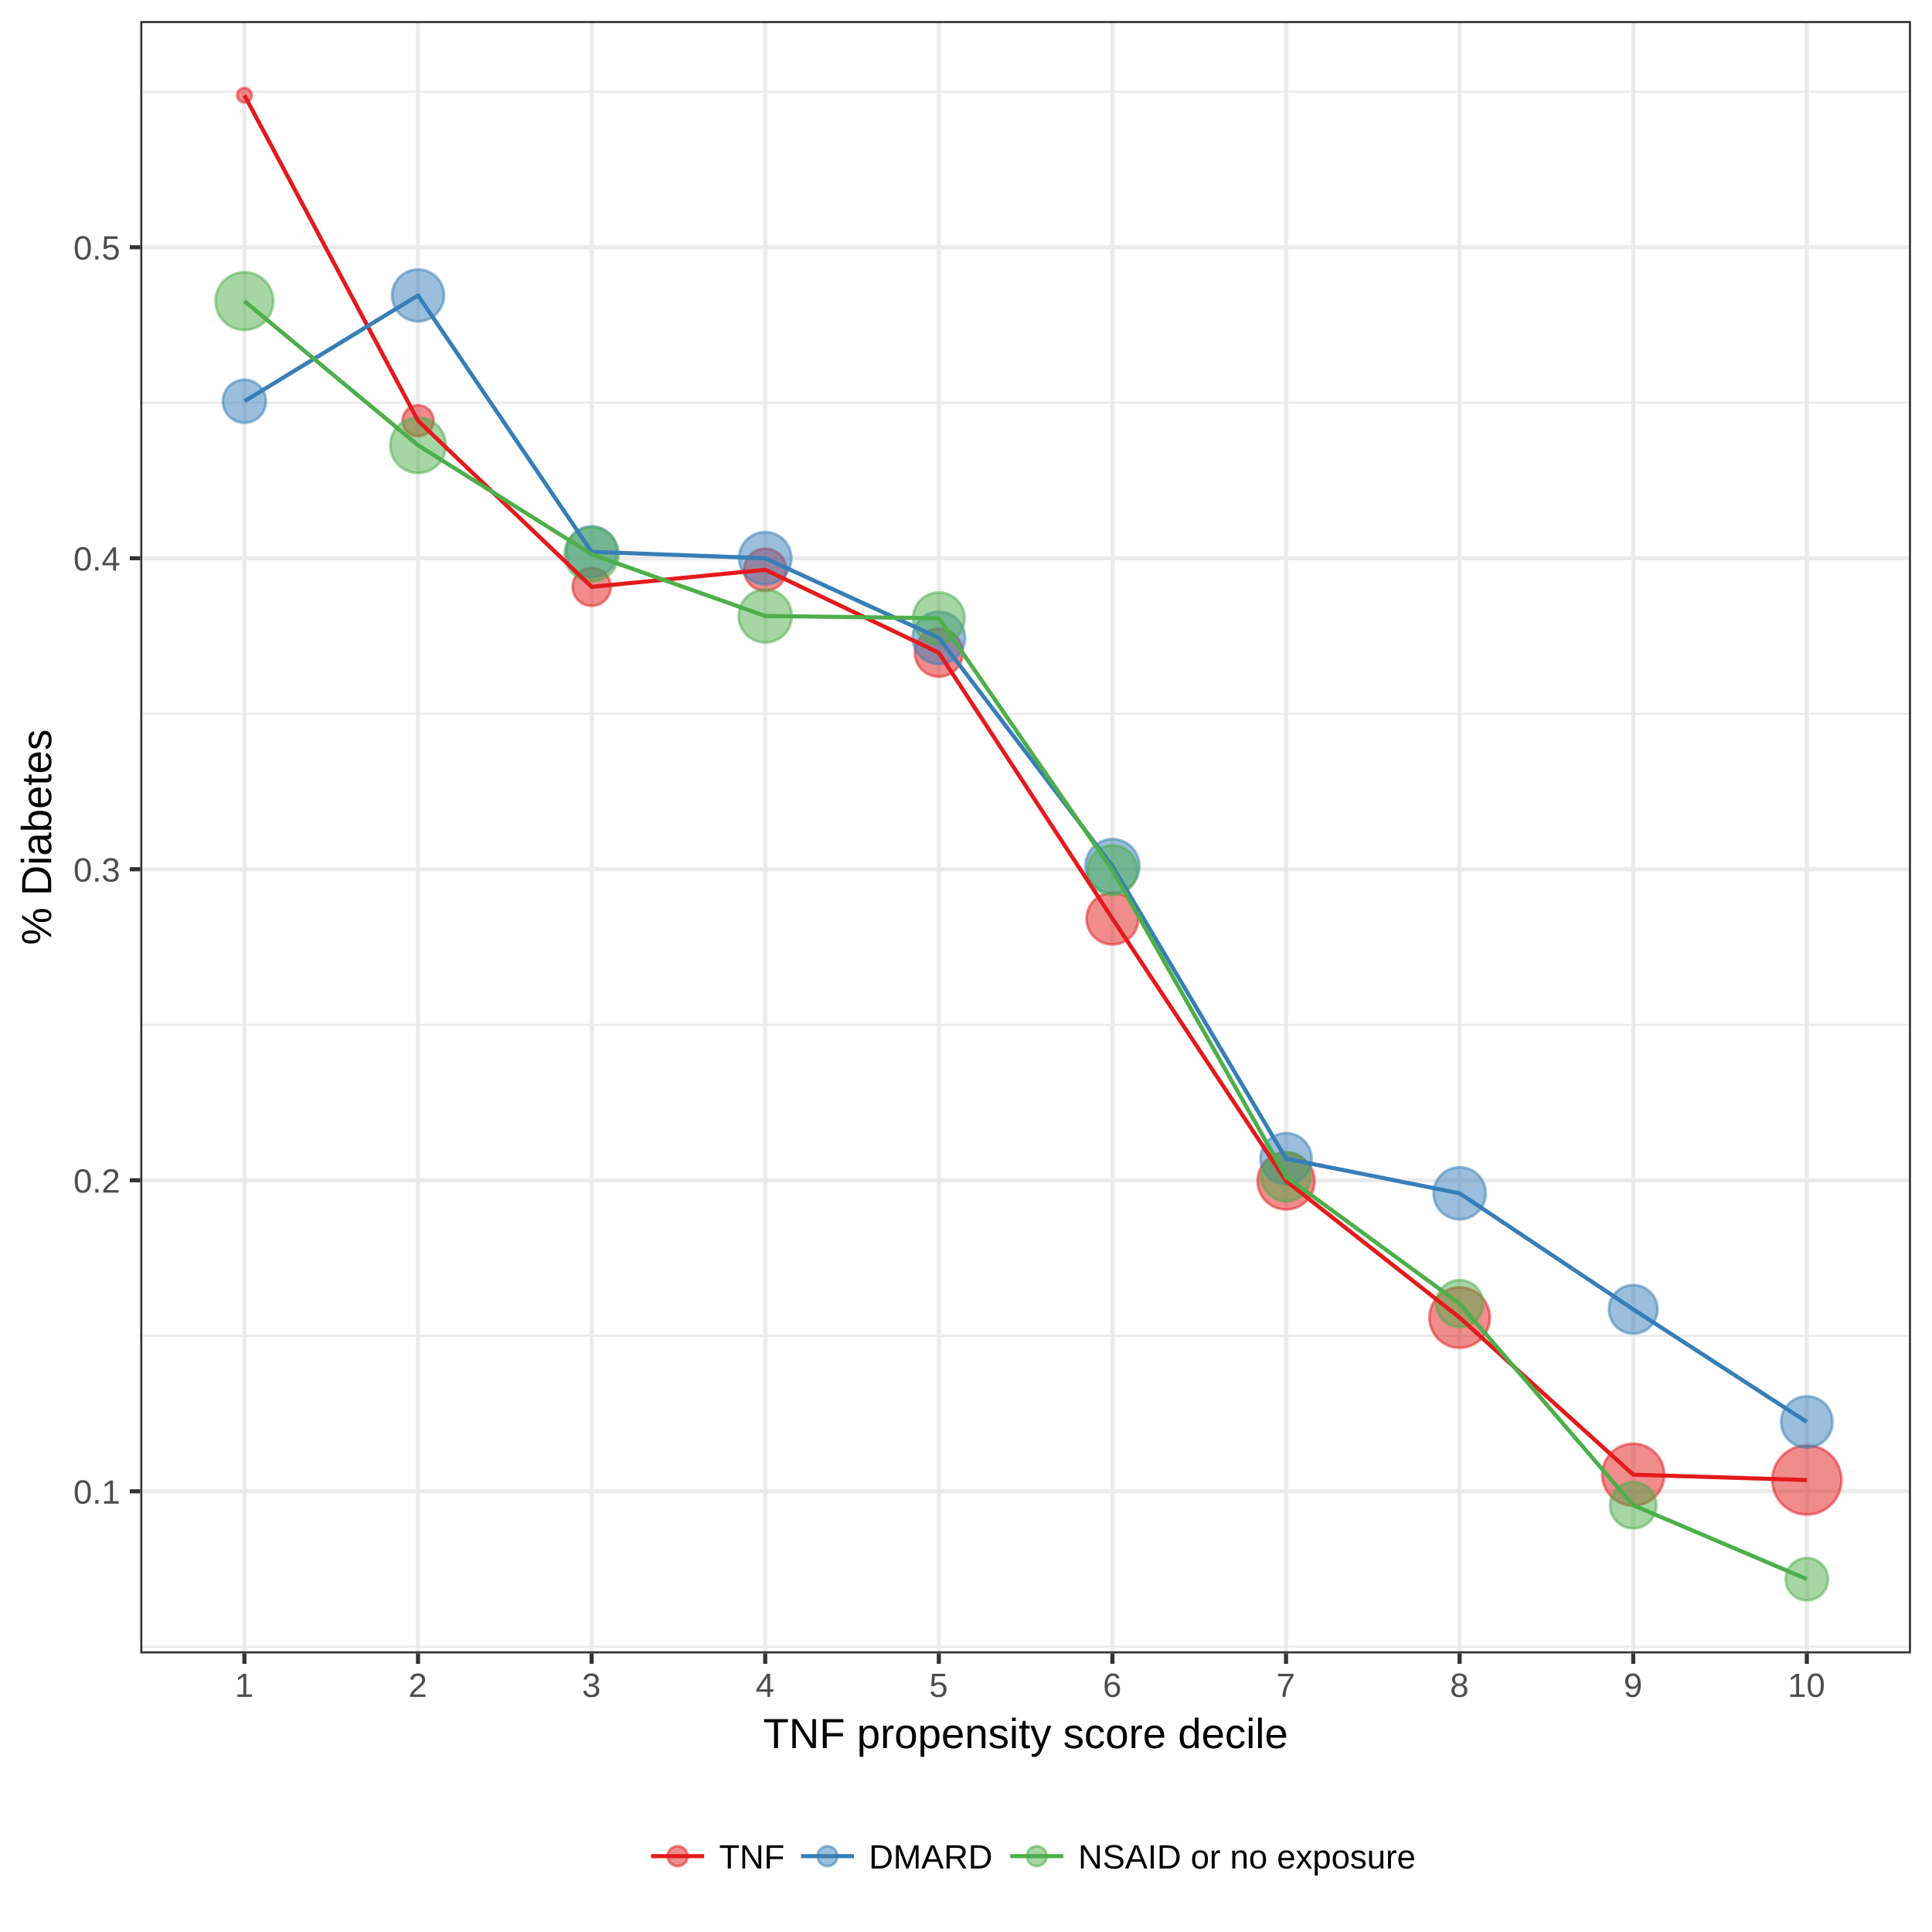
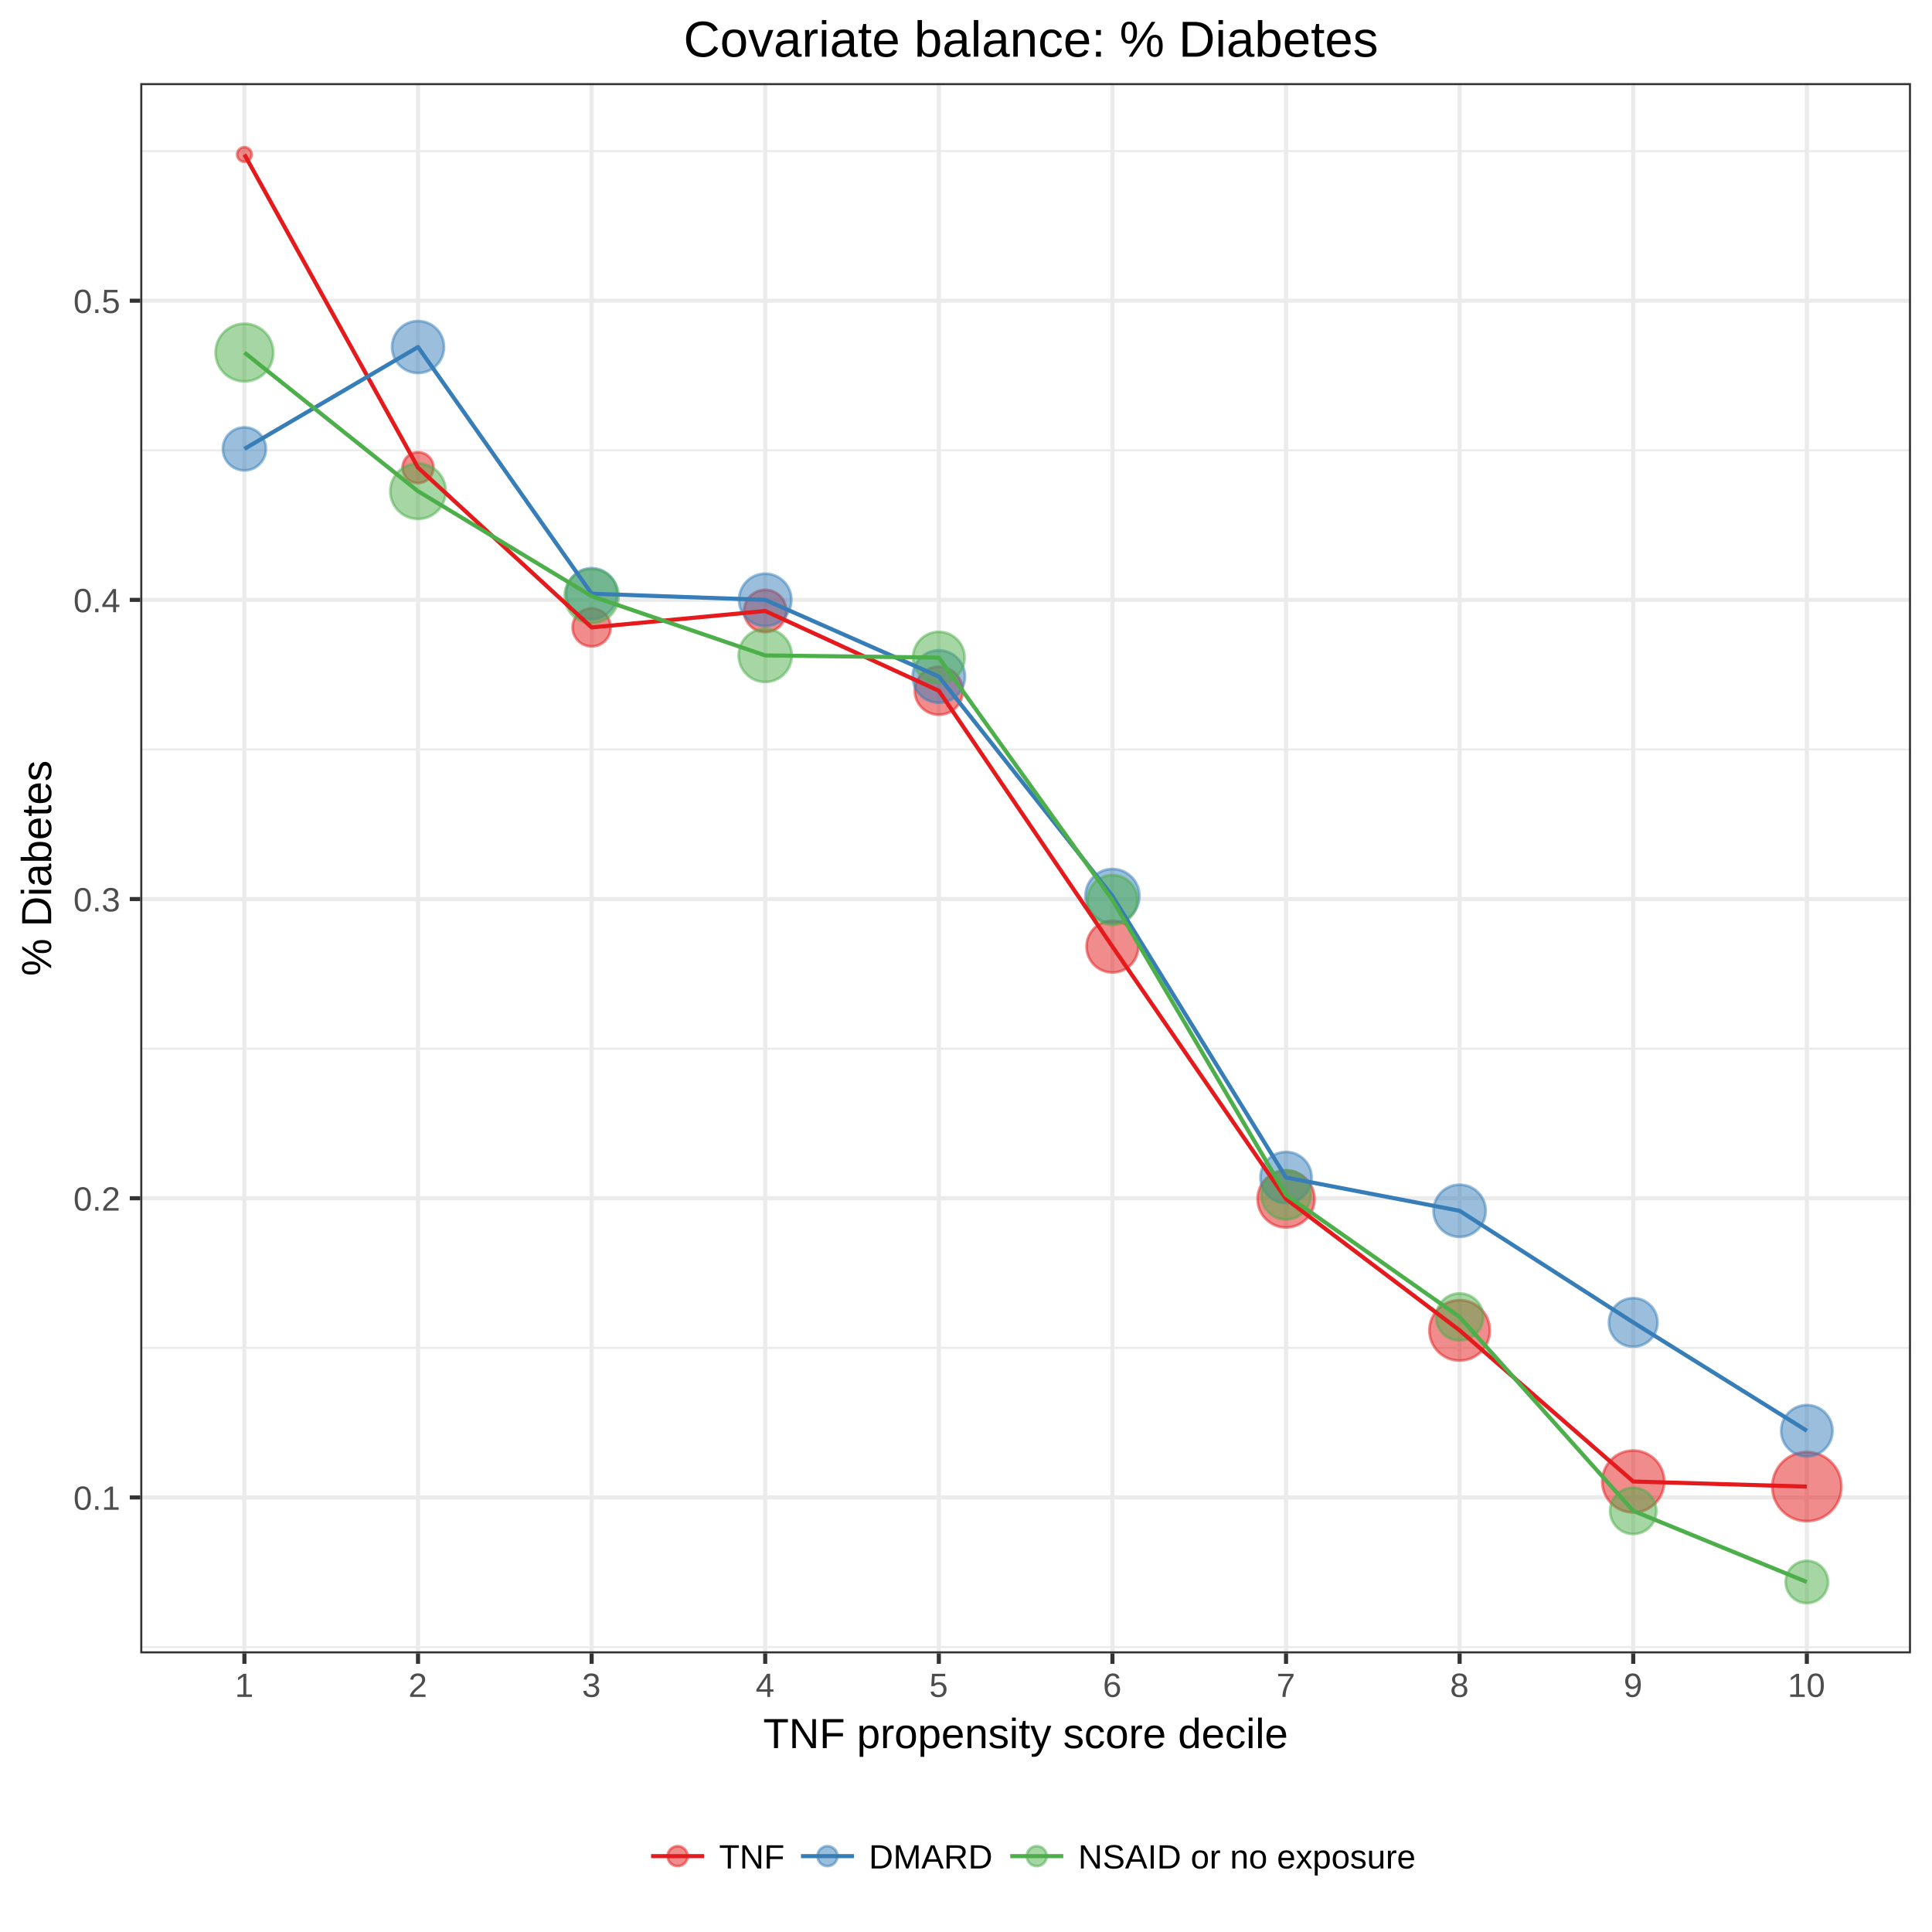
<svg xmlns="http://www.w3.org/2000/svg" viewBox="0 0 504.00 504.00">
  <defs>
    <style type="text/css">
    line, polyline, path, rect, circle {
      fill: none;
      stroke: #000000;
      stroke-linecap: round;
      stroke-linejoin: round;
      stroke-miterlimit: 10.00;
    }
  </style>
  </defs>
  <rect width="100%" height="100%" style="stroke: none; fill: #FFFFFF;" />
  <rect x="0.00" y="-0.00" width="504.00" height="504.00" style="stroke-width: 1.07; stroke: #FFFFFF; fill: #FFFFFF;" />
  <defs>
-     <clipPath id="cpMzYuNTg5MXw0OTguNTIxfDQzMS4zMDl8NS40Nzk0NQ==">
-       <rect x="36.59" y="5.48" width="461.93" height="425.83" />
+     <clipPath id="cpMzYuNTg5MXw0OTguNTIxfDQzMS4zMDl8MjEuNjc5OA==">
+       <rect x="36.59" y="21.68" width="461.93" height="409.63" />
    </clipPath>
  </defs>
-   <rect x="36.59" y="5.48" width="461.93" height="425.83" style="stroke-width: 1.07; stroke: none; fill: #FFFFFF;" clip-path="url(#cpMzYuNTg5MXw0OTguNTIxfDQzMS4zMDl8NS40Nzk0NQ==)" />
-   <polyline points="36.59,429.60 498.52,429.60 " style="stroke-width: 0.53; stroke: #EBEBEB; stroke-linecap: butt;" clip-path="url(#cpMzYuNTg5MXw0OTguNTIxfDQzMS4zMDl8NS40Nzk0NQ==)" />
-   <polyline points="36.59,348.47 498.52,348.47 " style="stroke-width: 0.53; stroke: #EBEBEB; stroke-linecap: butt;" clip-path="url(#cpMzYuNTg5MXw0OTguNTIxfDQzMS4zMDl8NS40Nzk0NQ==)" />
-   <polyline points="36.59,267.33 498.52,267.33 " style="stroke-width: 0.53; stroke: #EBEBEB; stroke-linecap: butt;" clip-path="url(#cpMzYuNTg5MXw0OTguNTIxfDQzMS4zMDl8NS40Nzk0NQ==)" />
-   <polyline points="36.59,186.19 498.52,186.19 " style="stroke-width: 0.53; stroke: #EBEBEB; stroke-linecap: butt;" clip-path="url(#cpMzYuNTg5MXw0OTguNTIxfDQzMS4zMDl8NS40Nzk0NQ==)" />
-   <polyline points="36.59,105.06 498.52,105.06 " style="stroke-width: 0.53; stroke: #EBEBEB; stroke-linecap: butt;" clip-path="url(#cpMzYuNTg5MXw0OTguNTIxfDQzMS4zMDl8NS40Nzk0NQ==)" />
-   <polyline points="36.59,23.92 498.52,23.92 " style="stroke-width: 0.53; stroke: #EBEBEB; stroke-linecap: butt;" clip-path="url(#cpMzYuNTg5MXw0OTguNTIxfDQzMS4zMDl8NS40Nzk0NQ==)" />
-   <polyline points="36.59,389.04 498.52,389.04 " style="stroke-width: 1.07; stroke: #EBEBEB; stroke-linecap: butt;" clip-path="url(#cpMzYuNTg5MXw0OTguNTIxfDQzMS4zMDl8NS40Nzk0NQ==)" />
-   <polyline points="36.59,307.90 498.52,307.90 " style="stroke-width: 1.07; stroke: #EBEBEB; stroke-linecap: butt;" clip-path="url(#cpMzYuNTg5MXw0OTguNTIxfDQzMS4zMDl8NS40Nzk0NQ==)" />
-   <polyline points="36.59,226.76 498.52,226.76 " style="stroke-width: 1.07; stroke: #EBEBEB; stroke-linecap: butt;" clip-path="url(#cpMzYuNTg5MXw0OTguNTIxfDQzMS4zMDl8NS40Nzk0NQ==)" />
-   <polyline points="36.59,145.63 498.52,145.63 " style="stroke-width: 1.07; stroke: #EBEBEB; stroke-linecap: butt;" clip-path="url(#cpMzYuNTg5MXw0OTguNTIxfDQzMS4zMDl8NS40Nzk0NQ==)" />
-   <polyline points="36.59,64.49 498.52,64.49 " style="stroke-width: 1.07; stroke: #EBEBEB; stroke-linecap: butt;" clip-path="url(#cpMzYuNTg5MXw0OTguNTIxfDQzMS4zMDl8NS40Nzk0NQ==)" />
-   <polyline points="63.76,431.31 63.76,5.48 " style="stroke-width: 1.07; stroke: #EBEBEB; stroke-linecap: butt;" clip-path="url(#cpMzYuNTg5MXw0OTguNTIxfDQzMS4zMDl8NS40Nzk0NQ==)" />
-   <polyline points="109.05,431.31 109.05,5.48 " style="stroke-width: 1.07; stroke: #EBEBEB; stroke-linecap: butt;" clip-path="url(#cpMzYuNTg5MXw0OTguNTIxfDQzMS4zMDl8NS40Nzk0NQ==)" />
-   <polyline points="154.34,431.31 154.34,5.48 " style="stroke-width: 1.07; stroke: #EBEBEB; stroke-linecap: butt;" clip-path="url(#cpMzYuNTg5MXw0OTguNTIxfDQzMS4zMDl8NS40Nzk0NQ==)" />
-   <polyline points="199.62,431.31 199.62,5.48 " style="stroke-width: 1.07; stroke: #EBEBEB; stroke-linecap: butt;" clip-path="url(#cpMzYuNTg5MXw0OTguNTIxfDQzMS4zMDl8NS40Nzk0NQ==)" />
-   <polyline points="244.91,431.31 244.91,5.48 " style="stroke-width: 1.07; stroke: #EBEBEB; stroke-linecap: butt;" clip-path="url(#cpMzYuNTg5MXw0OTguNTIxfDQzMS4zMDl8NS40Nzk0NQ==)" />
-   <polyline points="290.20,431.31 290.20,5.48 " style="stroke-width: 1.07; stroke: #EBEBEB; stroke-linecap: butt;" clip-path="url(#cpMzYuNTg5MXw0OTguNTIxfDQzMS4zMDl8NS40Nzk0NQ==)" />
-   <polyline points="335.49,431.31 335.49,5.48 " style="stroke-width: 1.07; stroke: #EBEBEB; stroke-linecap: butt;" clip-path="url(#cpMzYuNTg5MXw0OTguNTIxfDQzMS4zMDl8NS40Nzk0NQ==)" />
-   <polyline points="380.77,431.31 380.77,5.48 " style="stroke-width: 1.07; stroke: #EBEBEB; stroke-linecap: butt;" clip-path="url(#cpMzYuNTg5MXw0OTguNTIxfDQzMS4zMDl8NS40Nzk0NQ==)" />
-   <polyline points="426.06,431.31 426.06,5.48 " style="stroke-width: 1.07; stroke: #EBEBEB; stroke-linecap: butt;" clip-path="url(#cpMzYuNTg5MXw0OTguNTIxfDQzMS4zMDl8NS40Nzk0NQ==)" />
-   <polyline points="471.35,431.31 471.35,5.48 " style="stroke-width: 1.07; stroke: #EBEBEB; stroke-linecap: butt;" clip-path="url(#cpMzYuNTg5MXw0OTguNTIxfDQzMS4zMDl8NS40Nzk0NQ==)" />
-   <circle cx="63.76" cy="24.84" r="1.42pt" style="stroke-width: 0.71; stroke: #E41A1C; stroke-opacity: 0.50; fill: #E41A1C; fill-opacity: 0.50;" clip-path="url(#cpMzYuNTg5MXw0OTguNTIxfDQzMS4zMDl8NS40Nzk0NQ==)" />
-   <circle cx="109.05" cy="109.75" r="3.02pt" style="stroke-width: 0.71; stroke: #E41A1C; stroke-opacity: 0.50; fill: #E41A1C; fill-opacity: 0.50;" clip-path="url(#cpMzYuNTg5MXw0OTguNTIxfDQzMS4zMDl8NS40Nzk0NQ==)" />
-   <circle cx="154.34" cy="153.09" r="3.72pt" style="stroke-width: 0.71; stroke: #E41A1C; stroke-opacity: 0.50; fill: #E41A1C; fill-opacity: 0.50;" clip-path="url(#cpMzYuNTg5MXw0OTguNTIxfDQzMS4zMDl8NS40Nzk0NQ==)" />
-   <circle cx="199.62" cy="148.63" r="4.13pt" style="stroke-width: 0.71; stroke: #E41A1C; stroke-opacity: 0.50; fill: #E41A1C; fill-opacity: 0.50;" clip-path="url(#cpMzYuNTg5MXw0OTguNTIxfDQzMS4zMDl8NS40Nzk0NQ==)" />
-   <circle cx="244.91" cy="170.27" r="4.69pt" style="stroke-width: 0.71; stroke: #E41A1C; stroke-opacity: 0.50; fill: #E41A1C; fill-opacity: 0.50;" clip-path="url(#cpMzYuNTg5MXw0OTguNTIxfDQzMS4zMDl8NS40Nzk0NQ==)" />
-   <circle cx="290.20" cy="239.64" r="5.06pt" style="stroke-width: 0.71; stroke: #E41A1C; stroke-opacity: 0.50; fill: #E41A1C; fill-opacity: 0.50;" clip-path="url(#cpMzYuNTg5MXw0OTguNTIxfDQzMS4zMDl8NS40Nzk0NQ==)" />
-   <circle cx="335.49" cy="308.09" r="5.57pt" style="stroke-width: 0.71; stroke: #E41A1C; stroke-opacity: 0.50; fill: #E41A1C; fill-opacity: 0.50;" clip-path="url(#cpMzYuNTg5MXw0OTguNTIxfDQzMS4zMDl8NS40Nzk0NQ==)" />
-   <circle cx="380.77" cy="343.72" r="5.91pt" style="stroke-width: 0.71; stroke: #E41A1C; stroke-opacity: 0.50; fill: #E41A1C; fill-opacity: 0.50;" clip-path="url(#cpMzYuNTg5MXw0OTguNTIxfDQzMS4zMDl8NS40Nzk0NQ==)" />
-   <circle cx="426.06" cy="384.70" r="6.06pt" style="stroke-width: 0.71; stroke: #E41A1C; stroke-opacity: 0.50; fill: #E41A1C; fill-opacity: 0.50;" clip-path="url(#cpMzYuNTg5MXw0OTguNTIxfDQzMS4zMDl8NS40Nzk0NQ==)" />
-   <circle cx="471.35" cy="386.09" r="6.76pt" style="stroke-width: 0.71; stroke: #E41A1C; stroke-opacity: 0.50; fill: #E41A1C; fill-opacity: 0.50;" clip-path="url(#cpMzYuNTg5MXw0OTguNTIxfDQzMS4zMDl8NS40Nzk0NQ==)" />
-   <circle cx="63.76" cy="104.68" r="4.21pt" style="stroke-width: 0.71; stroke: #377EB8; stroke-opacity: 0.50; fill: #377EB8; fill-opacity: 0.50;" clip-path="url(#cpMzYuNTg5MXw0OTguNTIxfDQzMS4zMDl8NS40Nzk0NQ==)" />
-   <circle cx="109.05" cy="77.06" r="5.08pt" style="stroke-width: 0.71; stroke: #377EB8; stroke-opacity: 0.50; fill: #377EB8; fill-opacity: 0.50;" clip-path="url(#cpMzYuNTg5MXw0OTguNTIxfDQzMS4zMDl8NS40Nzk0NQ==)" />
-   <circle cx="154.34" cy="143.95" r="4.99pt" style="stroke-width: 0.71; stroke: #377EB8; stroke-opacity: 0.50; fill: #377EB8; fill-opacity: 0.50;" clip-path="url(#cpMzYuNTg5MXw0OTguNTIxfDQzMS4zMDl8NS40Nzk0NQ==)" />
-   <circle cx="199.62" cy="145.63" r="5.12pt" style="stroke-width: 0.71; stroke: #377EB8; stroke-opacity: 0.50; fill: #377EB8; fill-opacity: 0.50;" clip-path="url(#cpMzYuNTg5MXw0OTguNTIxfDQzMS4zMDl8NS40Nzk0NQ==)" />
-   <circle cx="244.91" cy="166.40" r="5.12pt" style="stroke-width: 0.71; stroke: #377EB8; stroke-opacity: 0.50; fill: #377EB8; fill-opacity: 0.50;" clip-path="url(#cpMzYuNTg5MXw0OTguNTIxfDQzMS4zMDl8NS40Nzk0NQ==)" />
-   <circle cx="290.20" cy="225.93" r="5.28pt" style="stroke-width: 0.71; stroke: #377EB8; stroke-opacity: 0.50; fill: #377EB8; fill-opacity: 0.50;" clip-path="url(#cpMzYuNTg5MXw0OTguNTIxfDQzMS4zMDl8NS40Nzk0NQ==)" />
-   <circle cx="335.49" cy="302.27" r="5.00pt" style="stroke-width: 0.71; stroke: #377EB8; stroke-opacity: 0.50; fill: #377EB8; fill-opacity: 0.50;" clip-path="url(#cpMzYuNTg5MXw0OTguNTIxfDQzMS4zMDl8NS40Nzk0NQ==)" />
-   <circle cx="380.77" cy="311.30" r="5.10pt" style="stroke-width: 0.71; stroke: #377EB8; stroke-opacity: 0.50; fill: #377EB8; fill-opacity: 0.50;" clip-path="url(#cpMzYuNTg5MXw0OTguNTIxfDQzMS4zMDl8NS40Nzk0NQ==)" />
-   <circle cx="426.06" cy="341.57" r="4.75pt" style="stroke-width: 0.71; stroke: #377EB8; stroke-opacity: 0.50; fill: #377EB8; fill-opacity: 0.50;" clip-path="url(#cpMzYuNTg5MXw0OTguNTIxfDQzMS4zMDl8NS40Nzk0NQ==)" />
-   <circle cx="471.35" cy="370.95" r="5.02pt" style="stroke-width: 0.71; stroke: #377EB8; stroke-opacity: 0.50; fill: #377EB8; fill-opacity: 0.50;" clip-path="url(#cpMzYuNTg5MXw0OTguNTIxfDQzMS4zMDl8NS40Nzk0NQ==)" />
-   <circle cx="63.76" cy="78.55" r="5.64pt" style="stroke-width: 0.71; stroke: #4DAF4A; stroke-opacity: 0.50; fill: #4DAF4A; fill-opacity: 0.50;" clip-path="url(#cpMzYuNTg5MXw0OTguNTIxfDQzMS4zMDl8NS40Nzk0NQ==)" />
-   <circle cx="109.05" cy="116.15" r="5.42pt" style="stroke-width: 0.71; stroke: #4DAF4A; stroke-opacity: 0.50; fill: #4DAF4A; fill-opacity: 0.50;" clip-path="url(#cpMzYuNTg5MXw0OTguNTIxfDQzMS4zMDl8NS40Nzk0NQ==)" />
-   <circle cx="154.34" cy="144.61" r="5.28pt" style="stroke-width: 0.71; stroke: #4DAF4A; stroke-opacity: 0.50; fill: #4DAF4A; fill-opacity: 0.50;" clip-path="url(#cpMzYuNTg5MXw0OTguNTIxfDQzMS4zMDl8NS40Nzk0NQ==)" />
-   <circle cx="199.62" cy="160.69" r="5.19pt" style="stroke-width: 0.71; stroke: #4DAF4A; stroke-opacity: 0.50; fill: #4DAF4A; fill-opacity: 0.50;" clip-path="url(#cpMzYuNTg5MXw0OTguNTIxfDQzMS4zMDl8NS40Nzk0NQ==)" />
-   <circle cx="244.91" cy="161.28" r="5.04pt" style="stroke-width: 0.71; stroke: #4DAF4A; stroke-opacity: 0.50; fill: #4DAF4A; fill-opacity: 0.50;" clip-path="url(#cpMzYuNTg5MXw0OTguNTIxfDQzMS4zMDl8NS40Nzk0NQ==)" />
-   <circle cx="290.20" cy="227.02" r="4.87pt" style="stroke-width: 0.71; stroke: #4DAF4A; stroke-opacity: 0.50; fill: #4DAF4A; fill-opacity: 0.50;" clip-path="url(#cpMzYuNTg5MXw0OTguNTIxfDQzMS4zMDl8NS40Nzk0NQ==)" />
-   <circle cx="335.49" cy="306.97" r="4.82pt" style="stroke-width: 0.71; stroke: #4DAF4A; stroke-opacity: 0.50; fill: #4DAF4A; fill-opacity: 0.50;" clip-path="url(#cpMzYuNTg5MXw0OTguNTIxfDQzMS4zMDl8NS40Nzk0NQ==)" />
-   <circle cx="380.77" cy="340.08" r="4.60pt" style="stroke-width: 0.71; stroke: #4DAF4A; stroke-opacity: 0.50; fill: #4DAF4A; fill-opacity: 0.50;" clip-path="url(#cpMzYuNTg5MXw0OTguNTIxfDQzMS4zMDl8NS40Nzk0NQ==)" />
-   <circle cx="426.06" cy="392.67" r="4.52pt" style="stroke-width: 0.71; stroke: #4DAF4A; stroke-opacity: 0.50; fill: #4DAF4A; fill-opacity: 0.50;" clip-path="url(#cpMzYuNTg5MXw0OTguNTIxfDQzMS4zMDl8NS40Nzk0NQ==)" />
-   <circle cx="471.35" cy="411.95" r="4.13pt" style="stroke-width: 0.71; stroke: #4DAF4A; stroke-opacity: 0.50; fill: #4DAF4A; fill-opacity: 0.50;" clip-path="url(#cpMzYuNTg5MXw0OTguNTIxfDQzMS4zMDl8NS40Nzk0NQ==)" />
-   <polyline points="63.76,24.84 109.05,109.75 154.34,153.09 199.62,148.63 244.91,170.27 290.20,239.64 335.49,308.09 380.77,343.72 426.06,384.70 471.35,386.09 " style="stroke-width: 1.07; stroke: #E41A1C; stroke-linecap: butt;" clip-path="url(#cpMzYuNTg5MXw0OTguNTIxfDQzMS4zMDl8NS40Nzk0NQ==)" />
-   <polyline points="63.76,104.68 109.05,77.06 154.34,143.95 199.62,145.63 244.91,166.40 290.20,225.93 335.49,302.27 380.77,311.30 426.06,341.57 471.35,370.95 " style="stroke-width: 1.07; stroke: #377EB8; stroke-linecap: butt;" clip-path="url(#cpMzYuNTg5MXw0OTguNTIxfDQzMS4zMDl8NS40Nzk0NQ==)" />
-   <polyline points="63.76,78.55 109.05,116.15 154.34,144.61 199.62,160.69 244.91,161.28 290.20,227.02 335.49,306.97 380.77,340.08 426.06,392.67 471.35,411.95 " style="stroke-width: 1.07; stroke: #4DAF4A; stroke-linecap: butt;" clip-path="url(#cpMzYuNTg5MXw0OTguNTIxfDQzMS4zMDl8NS40Nzk0NQ==)" />
-   <rect x="36.59" y="5.48" width="461.93" height="425.83" style="stroke-width: 1.07; stroke: #333333;" clip-path="url(#cpMzYuNTg5MXw0OTguNTIxfDQzMS4zMDl8NS40Nzk0NQ==)" />
+   <rect x="36.59" y="21.68" width="461.93" height="409.63" style="stroke-width: 1.07; stroke: none; fill: #FFFFFF;" clip-path="url(#cpMzYuNTg5MXw0OTguNTIxfDQzMS4zMDl8MjEuNjc5OA==)" />
+   <polyline points="36.59,429.67 498.52,429.67 " style="stroke-width: 0.53; stroke: #EBEBEB; stroke-linecap: butt;" clip-path="url(#cpMzYuNTg5MXw0OTguNTIxfDQzMS4zMDl8MjEuNjc5OA==)" />
+   <polyline points="36.59,351.62 498.52,351.62 " style="stroke-width: 0.53; stroke: #EBEBEB; stroke-linecap: butt;" clip-path="url(#cpMzYuNTg5MXw0OTguNTIxfDQzMS4zMDl8MjEuNjc5OA==)" />
+   <polyline points="36.59,273.57 498.52,273.57 " style="stroke-width: 0.53; stroke: #EBEBEB; stroke-linecap: butt;" clip-path="url(#cpMzYuNTg5MXw0OTguNTIxfDQzMS4zMDl8MjEuNjc5OA==)" />
+   <polyline points="36.59,195.52 498.52,195.52 " style="stroke-width: 0.53; stroke: #EBEBEB; stroke-linecap: butt;" clip-path="url(#cpMzYuNTg5MXw0OTguNTIxfDQzMS4zMDl8MjEuNjc5OA==)" />
+   <polyline points="36.59,117.47 498.52,117.47 " style="stroke-width: 0.53; stroke: #EBEBEB; stroke-linecap: butt;" clip-path="url(#cpMzYuNTg5MXw0OTguNTIxfDQzMS4zMDl8MjEuNjc5OA==)" />
+   <polyline points="36.59,39.42 498.52,39.42 " style="stroke-width: 0.53; stroke: #EBEBEB; stroke-linecap: butt;" clip-path="url(#cpMzYuNTg5MXw0OTguNTIxfDQzMS4zMDl8MjEuNjc5OA==)" />
+   <polyline points="36.59,390.64 498.52,390.64 " style="stroke-width: 1.07; stroke: #EBEBEB; stroke-linecap: butt;" clip-path="url(#cpMzYuNTg5MXw0OTguNTIxfDQzMS4zMDl8MjEuNjc5OA==)" />
+   <polyline points="36.59,312.59 498.52,312.59 " style="stroke-width: 1.07; stroke: #EBEBEB; stroke-linecap: butt;" clip-path="url(#cpMzYuNTg5MXw0OTguNTIxfDQzMS4zMDl8MjEuNjc5OA==)" />
+   <polyline points="36.59,234.54 498.52,234.54 " style="stroke-width: 1.07; stroke: #EBEBEB; stroke-linecap: butt;" clip-path="url(#cpMzYuNTg5MXw0OTguNTIxfDQzMS4zMDl8MjEuNjc5OA==)" />
+   <polyline points="36.59,156.49 498.52,156.49 " style="stroke-width: 1.07; stroke: #EBEBEB; stroke-linecap: butt;" clip-path="url(#cpMzYuNTg5MXw0OTguNTIxfDQzMS4zMDl8MjEuNjc5OA==)" />
+   <polyline points="36.59,78.44 498.52,78.44 " style="stroke-width: 1.07; stroke: #EBEBEB; stroke-linecap: butt;" clip-path="url(#cpMzYuNTg5MXw0OTguNTIxfDQzMS4zMDl8MjEuNjc5OA==)" />
+   <polyline points="63.76,431.31 63.76,21.68 " style="stroke-width: 1.07; stroke: #EBEBEB; stroke-linecap: butt;" clip-path="url(#cpMzYuNTg5MXw0OTguNTIxfDQzMS4zMDl8MjEuNjc5OA==)" />
+   <polyline points="109.05,431.31 109.05,21.68 " style="stroke-width: 1.07; stroke: #EBEBEB; stroke-linecap: butt;" clip-path="url(#cpMzYuNTg5MXw0OTguNTIxfDQzMS4zMDl8MjEuNjc5OA==)" />
+   <polyline points="154.34,431.31 154.34,21.68 " style="stroke-width: 1.07; stroke: #EBEBEB; stroke-linecap: butt;" clip-path="url(#cpMzYuNTg5MXw0OTguNTIxfDQzMS4zMDl8MjEuNjc5OA==)" />
+   <polyline points="199.62,431.31 199.62,21.68 " style="stroke-width: 1.07; stroke: #EBEBEB; stroke-linecap: butt;" clip-path="url(#cpMzYuNTg5MXw0OTguNTIxfDQzMS4zMDl8MjEuNjc5OA==)" />
+   <polyline points="244.91,431.31 244.91,21.68 " style="stroke-width: 1.07; stroke: #EBEBEB; stroke-linecap: butt;" clip-path="url(#cpMzYuNTg5MXw0OTguNTIxfDQzMS4zMDl8MjEuNjc5OA==)" />
+   <polyline points="290.20,431.31 290.20,21.68 " style="stroke-width: 1.07; stroke: #EBEBEB; stroke-linecap: butt;" clip-path="url(#cpMzYuNTg5MXw0OTguNTIxfDQzMS4zMDl8MjEuNjc5OA==)" />
+   <polyline points="335.49,431.31 335.49,21.68 " style="stroke-width: 1.07; stroke: #EBEBEB; stroke-linecap: butt;" clip-path="url(#cpMzYuNTg5MXw0OTguNTIxfDQzMS4zMDl8MjEuNjc5OA==)" />
+   <polyline points="380.77,431.31 380.77,21.68 " style="stroke-width: 1.07; stroke: #EBEBEB; stroke-linecap: butt;" clip-path="url(#cpMzYuNTg5MXw0OTguNTIxfDQzMS4zMDl8MjEuNjc5OA==)" />
+   <polyline points="426.06,431.31 426.06,21.68 " style="stroke-width: 1.07; stroke: #EBEBEB; stroke-linecap: butt;" clip-path="url(#cpMzYuNTg5MXw0OTguNTIxfDQzMS4zMDl8MjEuNjc5OA==)" />
+   <polyline points="471.35,431.31 471.35,21.68 " style="stroke-width: 1.07; stroke: #EBEBEB; stroke-linecap: butt;" clip-path="url(#cpMzYuNTg5MXw0OTguNTIxfDQzMS4zMDl8MjEuNjc5OA==)" />
+   <circle cx="63.76" cy="40.30" r="1.42pt" style="stroke-width: 0.71; stroke: #E41A1C; stroke-opacity: 0.50; fill: #E41A1C; fill-opacity: 0.50;" clip-path="url(#cpMzYuNTg5MXw0OTguNTIxfDQzMS4zMDl8MjEuNjc5OA==)" />
+   <circle cx="109.05" cy="121.99" r="3.02pt" style="stroke-width: 0.71; stroke: #E41A1C; stroke-opacity: 0.50; fill: #E41A1C; fill-opacity: 0.50;" clip-path="url(#cpMzYuNTg5MXw0OTguNTIxfDQzMS4zMDl8MjEuNjc5OA==)" />
+   <circle cx="154.34" cy="163.67" r="3.72pt" style="stroke-width: 0.71; stroke: #E41A1C; stroke-opacity: 0.50; fill: #E41A1C; fill-opacity: 0.50;" clip-path="url(#cpMzYuNTg5MXw0OTguNTIxfDQzMS4zMDl8MjEuNjc5OA==)" />
+   <circle cx="199.62" cy="159.39" r="4.13pt" style="stroke-width: 0.71; stroke: #E41A1C; stroke-opacity: 0.50; fill: #E41A1C; fill-opacity: 0.50;" clip-path="url(#cpMzYuNTg5MXw0OTguNTIxfDQzMS4zMDl8MjEuNjc5OA==)" />
+   <circle cx="244.91" cy="180.20" r="4.69pt" style="stroke-width: 0.71; stroke: #E41A1C; stroke-opacity: 0.50; fill: #E41A1C; fill-opacity: 0.50;" clip-path="url(#cpMzYuNTg5MXw0OTguNTIxfDQzMS4zMDl8MjEuNjc5OA==)" />
+   <circle cx="290.20" cy="246.94" r="5.06pt" style="stroke-width: 0.71; stroke: #E41A1C; stroke-opacity: 0.50; fill: #E41A1C; fill-opacity: 0.50;" clip-path="url(#cpMzYuNTg5MXw0OTguNTIxfDQzMS4zMDl8MjEuNjc5OA==)" />
+   <circle cx="335.49" cy="312.78" r="5.57pt" style="stroke-width: 0.71; stroke: #E41A1C; stroke-opacity: 0.50; fill: #E41A1C; fill-opacity: 0.50;" clip-path="url(#cpMzYuNTg5MXw0OTguNTIxfDQzMS4zMDl8MjEuNjc5OA==)" />
+   <circle cx="380.77" cy="347.05" r="5.91pt" style="stroke-width: 0.71; stroke: #E41A1C; stroke-opacity: 0.50; fill: #E41A1C; fill-opacity: 0.50;" clip-path="url(#cpMzYuNTg5MXw0OTguNTIxfDQzMS4zMDl8MjEuNjc5OA==)" />
+   <circle cx="426.06" cy="386.48" r="6.06pt" style="stroke-width: 0.71; stroke: #E41A1C; stroke-opacity: 0.50; fill: #E41A1C; fill-opacity: 0.50;" clip-path="url(#cpMzYuNTg5MXw0OTguNTIxfDQzMS4zMDl8MjEuNjc5OA==)" />
+   <circle cx="471.35" cy="387.81" r="6.76pt" style="stroke-width: 0.71; stroke: #E41A1C; stroke-opacity: 0.50; fill: #E41A1C; fill-opacity: 0.50;" clip-path="url(#cpMzYuNTg5MXw0OTguNTIxfDQzMS4zMDl8MjEuNjc5OA==)" />
+   <circle cx="63.76" cy="117.10" r="4.21pt" style="stroke-width: 0.71; stroke: #377EB8; stroke-opacity: 0.50; fill: #377EB8; fill-opacity: 0.50;" clip-path="url(#cpMzYuNTg5MXw0OTguNTIxfDQzMS4zMDl8MjEuNjc5OA==)" />
+   <circle cx="109.05" cy="90.53" r="5.08pt" style="stroke-width: 0.71; stroke: #377EB8; stroke-opacity: 0.50; fill: #377EB8; fill-opacity: 0.50;" clip-path="url(#cpMzYuNTg5MXw0OTguNTIxfDQzMS4zMDl8MjEuNjc5OA==)" />
+   <circle cx="154.34" cy="154.88" r="4.99pt" style="stroke-width: 0.71; stroke: #377EB8; stroke-opacity: 0.50; fill: #377EB8; fill-opacity: 0.50;" clip-path="url(#cpMzYuNTg5MXw0OTguNTIxfDQzMS4zMDl8MjEuNjc5OA==)" />
+   <circle cx="199.62" cy="156.49" r="5.12pt" style="stroke-width: 0.71; stroke: #377EB8; stroke-opacity: 0.50; fill: #377EB8; fill-opacity: 0.50;" clip-path="url(#cpMzYuNTg5MXw0OTguNTIxfDQzMS4zMDl8MjEuNjc5OA==)" />
+   <circle cx="244.91" cy="176.48" r="5.12pt" style="stroke-width: 0.71; stroke: #377EB8; stroke-opacity: 0.50; fill: #377EB8; fill-opacity: 0.50;" clip-path="url(#cpMzYuNTg5MXw0OTguNTIxfDQzMS4zMDl8MjEuNjc5OA==)" />
+   <circle cx="290.20" cy="233.74" r="5.28pt" style="stroke-width: 0.71; stroke: #377EB8; stroke-opacity: 0.50; fill: #377EB8; fill-opacity: 0.50;" clip-path="url(#cpMzYuNTg5MXw0OTguNTIxfDQzMS4zMDl8MjEuNjc5OA==)" />
+   <circle cx="335.49" cy="307.18" r="5.00pt" style="stroke-width: 0.71; stroke: #377EB8; stroke-opacity: 0.50; fill: #377EB8; fill-opacity: 0.50;" clip-path="url(#cpMzYuNTg5MXw0OTguNTIxfDQzMS4zMDl8MjEuNjc5OA==)" />
+   <circle cx="380.77" cy="315.86" r="5.10pt" style="stroke-width: 0.71; stroke: #377EB8; stroke-opacity: 0.50; fill: #377EB8; fill-opacity: 0.50;" clip-path="url(#cpMzYuNTg5MXw0OTguNTIxfDQzMS4zMDl8MjEuNjc5OA==)" />
+   <circle cx="426.06" cy="344.98" r="4.75pt" style="stroke-width: 0.71; stroke: #377EB8; stroke-opacity: 0.50; fill: #377EB8; fill-opacity: 0.50;" clip-path="url(#cpMzYuNTg5MXw0OTguNTIxfDQzMS4zMDl8MjEuNjc5OA==)" />
+   <circle cx="471.35" cy="373.24" r="5.02pt" style="stroke-width: 0.71; stroke: #377EB8; stroke-opacity: 0.50; fill: #377EB8; fill-opacity: 0.50;" clip-path="url(#cpMzYuNTg5MXw0OTguNTIxfDQzMS4zMDl8MjEuNjc5OA==)" />
+   <circle cx="63.76" cy="91.97" r="5.64pt" style="stroke-width: 0.71; stroke: #4DAF4A; stroke-opacity: 0.50; fill: #4DAF4A; fill-opacity: 0.50;" clip-path="url(#cpMzYuNTg5MXw0OTguNTIxfDQzMS4zMDl8MjEuNjc5OA==)" />
+   <circle cx="109.05" cy="128.14" r="5.42pt" style="stroke-width: 0.71; stroke: #4DAF4A; stroke-opacity: 0.50; fill: #4DAF4A; fill-opacity: 0.50;" clip-path="url(#cpMzYuNTg5MXw0OTguNTIxfDQzMS4zMDl8MjEuNjc5OA==)" />
+   <circle cx="154.34" cy="155.52" r="5.28pt" style="stroke-width: 0.71; stroke: #4DAF4A; stroke-opacity: 0.50; fill: #4DAF4A; fill-opacity: 0.50;" clip-path="url(#cpMzYuNTg5MXw0OTguNTIxfDQzMS4zMDl8MjEuNjc5OA==)" />
+   <circle cx="199.62" cy="170.98" r="5.19pt" style="stroke-width: 0.71; stroke: #4DAF4A; stroke-opacity: 0.50; fill: #4DAF4A; fill-opacity: 0.50;" clip-path="url(#cpMzYuNTg5MXw0OTguNTIxfDQzMS4zMDl8MjEuNjc5OA==)" />
+   <circle cx="244.91" cy="171.55" r="5.04pt" style="stroke-width: 0.71; stroke: #4DAF4A; stroke-opacity: 0.50; fill: #4DAF4A; fill-opacity: 0.50;" clip-path="url(#cpMzYuNTg5MXw0OTguNTIxfDQzMS4zMDl8MjEuNjc5OA==)" />
+   <circle cx="290.20" cy="234.79" r="4.87pt" style="stroke-width: 0.71; stroke: #4DAF4A; stroke-opacity: 0.50; fill: #4DAF4A; fill-opacity: 0.50;" clip-path="url(#cpMzYuNTg5MXw0OTguNTIxfDQzMS4zMDl8MjEuNjc5OA==)" />
+   <circle cx="335.49" cy="311.70" r="4.82pt" style="stroke-width: 0.71; stroke: #4DAF4A; stroke-opacity: 0.50; fill: #4DAF4A; fill-opacity: 0.50;" clip-path="url(#cpMzYuNTg5MXw0OTguNTIxfDQzMS4zMDl8MjEuNjc5OA==)" />
+   <circle cx="380.77" cy="343.55" r="4.60pt" style="stroke-width: 0.71; stroke: #4DAF4A; stroke-opacity: 0.50; fill: #4DAF4A; fill-opacity: 0.50;" clip-path="url(#cpMzYuNTg5MXw0OTguNTIxfDQzMS4zMDl8MjEuNjc5OA==)" />
+   <circle cx="426.06" cy="394.14" r="4.52pt" style="stroke-width: 0.71; stroke: #4DAF4A; stroke-opacity: 0.50; fill: #4DAF4A; fill-opacity: 0.50;" clip-path="url(#cpMzYuNTg5MXw0OTguNTIxfDQzMS4zMDl8MjEuNjc5OA==)" />
+   <circle cx="471.35" cy="412.69" r="4.13pt" style="stroke-width: 0.71; stroke: #4DAF4A; stroke-opacity: 0.50; fill: #4DAF4A; fill-opacity: 0.50;" clip-path="url(#cpMzYuNTg5MXw0OTguNTIxfDQzMS4zMDl8MjEuNjc5OA==)" />
+   <polyline points="63.76,40.30 109.05,121.99 154.34,163.67 199.62,159.39 244.91,180.20 290.20,246.94 335.49,312.78 380.77,347.05 426.06,386.48 471.35,387.81 " style="stroke-width: 1.07; stroke: #E41A1C; stroke-linecap: butt;" clip-path="url(#cpMzYuNTg5MXw0OTguNTIxfDQzMS4zMDl8MjEuNjc5OA==)" />
+   <polyline points="63.76,117.10 109.05,90.53 154.34,154.88 199.62,156.49 244.91,176.48 290.20,233.74 335.49,307.18 380.77,315.86 426.06,344.98 471.35,373.24 " style="stroke-width: 1.07; stroke: #377EB8; stroke-linecap: butt;" clip-path="url(#cpMzYuNTg5MXw0OTguNTIxfDQzMS4zMDl8MjEuNjc5OA==)" />
+   <polyline points="63.76,91.97 109.05,128.14 154.34,155.52 199.62,170.98 244.91,171.55 290.20,234.79 335.49,311.70 380.77,343.55 426.06,394.14 471.35,412.69 " style="stroke-width: 1.07; stroke: #4DAF4A; stroke-linecap: butt;" clip-path="url(#cpMzYuNTg5MXw0OTguNTIxfDQzMS4zMDl8MjEuNjc5OA==)" />
+   <rect x="36.59" y="21.68" width="461.93" height="409.63" style="stroke-width: 1.07; stroke: #333333;" clip-path="url(#cpMzYuNTg5MXw0OTguNTIxfDQzMS4zMDl8MjEuNjc5OA==)" />
  <defs>
    <clipPath id="cpMHw1MDR8NTA0fDA=">
      <rect x="0.00" y="0.00" width="504.00" height="504.00" />
    </clipPath>
  </defs>
  <g clip-path="url(#cpMHw1MDR8NTA0fDA=)">
-     <text x="19.15" y="392.26" style="font-size: 8.80px; fill: #4D4D4D; font-family: Arial;" textLength="12.51px" lengthAdjust="spacingAndGlyphs">0.1</text>
+     <text x="19.15" y="393.86" style="font-size: 8.80px; fill: #4D4D4D; font-family: Arial;" textLength="12.51px" lengthAdjust="spacingAndGlyphs">0.1</text>
  </g>
  <g clip-path="url(#cpMHw1MDR8NTA0fDA=)">
-     <text x="19.15" y="311.12" style="font-size: 8.80px; fill: #4D4D4D; font-family: Arial;" textLength="12.51px" lengthAdjust="spacingAndGlyphs">0.2</text>
+     <text x="19.15" y="315.81" style="font-size: 8.80px; fill: #4D4D4D; font-family: Arial;" textLength="12.51px" lengthAdjust="spacingAndGlyphs">0.2</text>
  </g>
  <g clip-path="url(#cpMHw1MDR8NTA0fDA=)">
-     <text x="19.15" y="229.98" style="font-size: 8.80px; fill: #4D4D4D; font-family: Arial;" textLength="12.51px" lengthAdjust="spacingAndGlyphs">0.3</text>
+     <text x="19.15" y="237.76" style="font-size: 8.80px; fill: #4D4D4D; font-family: Arial;" textLength="12.51px" lengthAdjust="spacingAndGlyphs">0.3</text>
  </g>
  <g clip-path="url(#cpMHw1MDR8NTA0fDA=)">
-     <text x="19.15" y="148.84" style="font-size: 8.80px; fill: #4D4D4D; font-family: Arial;" textLength="12.51px" lengthAdjust="spacingAndGlyphs">0.4</text>
+     <text x="19.15" y="159.71" style="font-size: 8.80px; fill: #4D4D4D; font-family: Arial;" textLength="12.51px" lengthAdjust="spacingAndGlyphs">0.4</text>
  </g>
  <g clip-path="url(#cpMHw1MDR8NTA0fDA=)">
-     <text x="19.15" y="67.71" style="font-size: 8.80px; fill: #4D4D4D; font-family: Arial;" textLength="12.51px" lengthAdjust="spacingAndGlyphs">0.5</text>
+     <text x="19.15" y="81.66" style="font-size: 8.80px; fill: #4D4D4D; font-family: Arial;" textLength="12.51px" lengthAdjust="spacingAndGlyphs">0.5</text>
  </g>
-   <polyline points="33.85,389.04 36.59,389.04 " style="stroke-width: 1.07; stroke: #333333; stroke-linecap: butt;" clip-path="url(#cpMHw1MDR8NTA0fDA=)" />
-   <polyline points="33.85,307.90 36.59,307.90 " style="stroke-width: 1.07; stroke: #333333; stroke-linecap: butt;" clip-path="url(#cpMHw1MDR8NTA0fDA=)" />
-   <polyline points="33.85,226.76 36.59,226.76 " style="stroke-width: 1.07; stroke: #333333; stroke-linecap: butt;" clip-path="url(#cpMHw1MDR8NTA0fDA=)" />
-   <polyline points="33.85,145.63 36.59,145.63 " style="stroke-width: 1.07; stroke: #333333; stroke-linecap: butt;" clip-path="url(#cpMHw1MDR8NTA0fDA=)" />
-   <polyline points="33.85,64.49 36.59,64.49 " style="stroke-width: 1.07; stroke: #333333; stroke-linecap: butt;" clip-path="url(#cpMHw1MDR8NTA0fDA=)" />
+   <polyline points="33.85,390.64 36.59,390.64 " style="stroke-width: 1.07; stroke: #333333; stroke-linecap: butt;" clip-path="url(#cpMHw1MDR8NTA0fDA=)" />
+   <polyline points="33.85,312.59 36.59,312.59 " style="stroke-width: 1.07; stroke: #333333; stroke-linecap: butt;" clip-path="url(#cpMHw1MDR8NTA0fDA=)" />
+   <polyline points="33.85,234.54 36.59,234.54 " style="stroke-width: 1.07; stroke: #333333; stroke-linecap: butt;" clip-path="url(#cpMHw1MDR8NTA0fDA=)" />
+   <polyline points="33.85,156.49 36.59,156.49 " style="stroke-width: 1.07; stroke: #333333; stroke-linecap: butt;" clip-path="url(#cpMHw1MDR8NTA0fDA=)" />
+   <polyline points="33.85,78.44 36.59,78.44 " style="stroke-width: 1.07; stroke: #333333; stroke-linecap: butt;" clip-path="url(#cpMHw1MDR8NTA0fDA=)" />
  <polyline points="63.76,434.05 63.76,431.31 " style="stroke-width: 1.07; stroke: #333333; stroke-linecap: butt;" clip-path="url(#cpMHw1MDR8NTA0fDA=)" />
  <polyline points="109.05,434.05 109.05,431.31 " style="stroke-width: 1.07; stroke: #333333; stroke-linecap: butt;" clip-path="url(#cpMHw1MDR8NTA0fDA=)" />
  <polyline points="154.34,434.05 154.34,431.31 " style="stroke-width: 1.07; stroke: #333333; stroke-linecap: butt;" clip-path="url(#cpMHw1MDR8NTA0fDA=)" />
  <polyline points="199.62,434.05 199.62,431.31 " style="stroke-width: 1.07; stroke: #333333; stroke-linecap: butt;" clip-path="url(#cpMHw1MDR8NTA0fDA=)" />
  <polyline points="244.91,434.05 244.91,431.31 " style="stroke-width: 1.07; stroke: #333333; stroke-linecap: butt;" clip-path="url(#cpMHw1MDR8NTA0fDA=)" />
  <polyline points="290.20,434.05 290.20,431.31 " style="stroke-width: 1.07; stroke: #333333; stroke-linecap: butt;" clip-path="url(#cpMHw1MDR8NTA0fDA=)" />
  <polyline points="335.49,434.05 335.49,431.31 " style="stroke-width: 1.07; stroke: #333333; stroke-linecap: butt;" clip-path="url(#cpMHw1MDR8NTA0fDA=)" />
  <polyline points="380.77,434.05 380.77,431.31 " style="stroke-width: 1.07; stroke: #333333; stroke-linecap: butt;" clip-path="url(#cpMHw1MDR8NTA0fDA=)" />
  <polyline points="426.06,434.05 426.06,431.31 " style="stroke-width: 1.07; stroke: #333333; stroke-linecap: butt;" clip-path="url(#cpMHw1MDR8NTA0fDA=)" />
  <polyline points="471.35,434.05 471.35,431.31 " style="stroke-width: 1.07; stroke: #333333; stroke-linecap: butt;" clip-path="url(#cpMHw1MDR8NTA0fDA=)" />
  <g clip-path="url(#cpMHw1MDR8NTA0fDA=)">
    <text x="61.26" y="442.68" style="font-size: 8.80px; fill: #4D4D4D; font-family: Arial;" textLength="5.01px" lengthAdjust="spacingAndGlyphs">1</text>
  </g>
  <g clip-path="url(#cpMHw1MDR8NTA0fDA=)">
    <text x="106.55" y="442.68" style="font-size: 8.80px; fill: #4D4D4D; font-family: Arial;" textLength="5.01px" lengthAdjust="spacingAndGlyphs">2</text>
  </g>
  <g clip-path="url(#cpMHw1MDR8NTA0fDA=)">
    <text x="151.83" y="442.68" style="font-size: 8.80px; fill: #4D4D4D; font-family: Arial;" textLength="5.01px" lengthAdjust="spacingAndGlyphs">3</text>
  </g>
  <g clip-path="url(#cpMHw1MDR8NTA0fDA=)">
    <text x="197.12" y="442.68" style="font-size: 8.80px; fill: #4D4D4D; font-family: Arial;" textLength="5.01px" lengthAdjust="spacingAndGlyphs">4</text>
  </g>
  <g clip-path="url(#cpMHw1MDR8NTA0fDA=)">
    <text x="242.41" y="442.68" style="font-size: 8.80px; fill: #4D4D4D; font-family: Arial;" textLength="5.01px" lengthAdjust="spacingAndGlyphs">5</text>
  </g>
  <g clip-path="url(#cpMHw1MDR8NTA0fDA=)">
    <text x="287.70" y="442.68" style="font-size: 8.80px; fill: #4D4D4D; font-family: Arial;" textLength="5.01px" lengthAdjust="spacingAndGlyphs">6</text>
  </g>
  <g clip-path="url(#cpMHw1MDR8NTA0fDA=)">
    <text x="332.98" y="442.68" style="font-size: 8.80px; fill: #4D4D4D; font-family: Arial;" textLength="5.01px" lengthAdjust="spacingAndGlyphs">7</text>
  </g>
  <g clip-path="url(#cpMHw1MDR8NTA0fDA=)">
    <text x="378.27" y="442.68" style="font-size: 8.80px; fill: #4D4D4D; font-family: Arial;" textLength="5.01px" lengthAdjust="spacingAndGlyphs">8</text>
  </g>
  <g clip-path="url(#cpMHw1MDR8NTA0fDA=)">
    <text x="423.56" y="442.68" style="font-size: 8.80px; fill: #4D4D4D; font-family: Arial;" textLength="5.01px" lengthAdjust="spacingAndGlyphs">9</text>
  </g>
  <g clip-path="url(#cpMHw1MDR8NTA0fDA=)">
    <text x="466.34" y="442.68" style="font-size: 8.80px; fill: #4D4D4D; font-family: Arial;" textLength="10.01px" lengthAdjust="spacingAndGlyphs">10</text>
  </g>
  <g clip-path="url(#cpMHw1MDR8NTA0fDA=)">
    <text x="199.08" y="456.03" style="font-size: 11.00px; font-family: Arial;" textLength="136.94px" lengthAdjust="spacingAndGlyphs">TNF propensity score decile</text>
  </g>
  <g clip-path="url(#cpMHw1MDR8NTA0fDA=)">
-     <text transform="translate(13.35,246.52) rotate(-90)" style="font-size: 11.00px; font-family: Arial;" textLength="56.25px" lengthAdjust="spacingAndGlyphs">% Diabetes</text>
+     <text transform="translate(13.35,254.62) rotate(-90)" style="font-size: 11.00px; font-family: Arial;" textLength="56.25px" lengthAdjust="spacingAndGlyphs">% Diabetes</text>
  </g>
  <rect x="158.14" y="469.90" width="218.84" height="28.62" style="stroke-width: 1.07; stroke: none; fill: #FFFFFF;" clip-path="url(#cpMHw1MDR8NTA0fDA=)" />
  <rect x="168.13" y="475.57" width="17.28" height="17.28" style="stroke-width: 1.07; stroke: none; fill: #FFFFFF;" clip-path="url(#cpMHw1MDR8NTA0fDA=)" />
  <circle cx="176.77" cy="484.21" r="1.95pt" style="stroke-width: 0.71; stroke: #E41A1C; stroke-opacity: 0.50; fill: #E41A1C; fill-opacity: 0.50;" clip-path="url(#cpMHw1MDR8NTA0fDA=)" />
  <line x1="169.85" y1="484.21" x2="183.68" y2="484.21" style="stroke-width: 1.07; stroke: #E41A1C; stroke-linecap: butt;" clip-path="url(#cpMHw1MDR8NTA0fDA=)" />
  <rect x="207.22" y="475.57" width="17.28" height="17.28" style="stroke-width: 1.07; stroke: none; fill: #FFFFFF;" clip-path="url(#cpMHw1MDR8NTA0fDA=)" />
  <circle cx="215.86" cy="484.21" r="1.95pt" style="stroke-width: 0.71; stroke: #377EB8; stroke-opacity: 0.50; fill: #377EB8; fill-opacity: 0.50;" clip-path="url(#cpMHw1MDR8NTA0fDA=)" />
  <line x1="208.95" y1="484.21" x2="222.77" y2="484.21" style="stroke-width: 1.07; stroke: #377EB8; stroke-linecap: butt;" clip-path="url(#cpMHw1MDR8NTA0fDA=)" />
  <rect x="261.82" y="475.57" width="17.28" height="17.28" style="stroke-width: 1.07; stroke: none; fill: #FFFFFF;" clip-path="url(#cpMHw1MDR8NTA0fDA=)" />
  <circle cx="270.46" cy="484.21" r="1.95pt" style="stroke-width: 0.71; stroke: #4DAF4A; stroke-opacity: 0.50; fill: #4DAF4A; fill-opacity: 0.50;" clip-path="url(#cpMHw1MDR8NTA0fDA=)" />
  <line x1="263.55" y1="484.21" x2="277.37" y2="484.21" style="stroke-width: 1.07; stroke: #4DAF4A; stroke-linecap: butt;" clip-path="url(#cpMHw1MDR8NTA0fDA=)" />
  <g clip-path="url(#cpMHw1MDR8NTA0fDA=)">
    <text x="187.57" y="487.43" style="font-size: 8.80px; font-family: Arial;" textLength="17.49px" lengthAdjust="spacingAndGlyphs">TNF</text>
  </g>
  <g clip-path="url(#cpMHw1MDR8NTA0fDA=)">
    <text x="226.66" y="487.43" style="font-size: 8.80px; font-family: Arial;" textLength="33.00px" lengthAdjust="spacingAndGlyphs">DMARD</text>
  </g>
  <g clip-path="url(#cpMHw1MDR8NTA0fDA=)">
    <text x="281.26" y="487.43" style="font-size: 8.80px; font-family: Arial;" textLength="90.04px" lengthAdjust="spacingAndGlyphs">NSAID or no exposure</text>
  </g>
+   <g clip-path="url(#cpMHw1MDR8NTA0fDA=)">
+     <text x="178.31" y="14.79" style="font-size: 13.20px; font-family: Arial;" textLength="178.49px" lengthAdjust="spacingAndGlyphs">Covariate balance: % Diabetes</text>
+   </g>
</svg>
